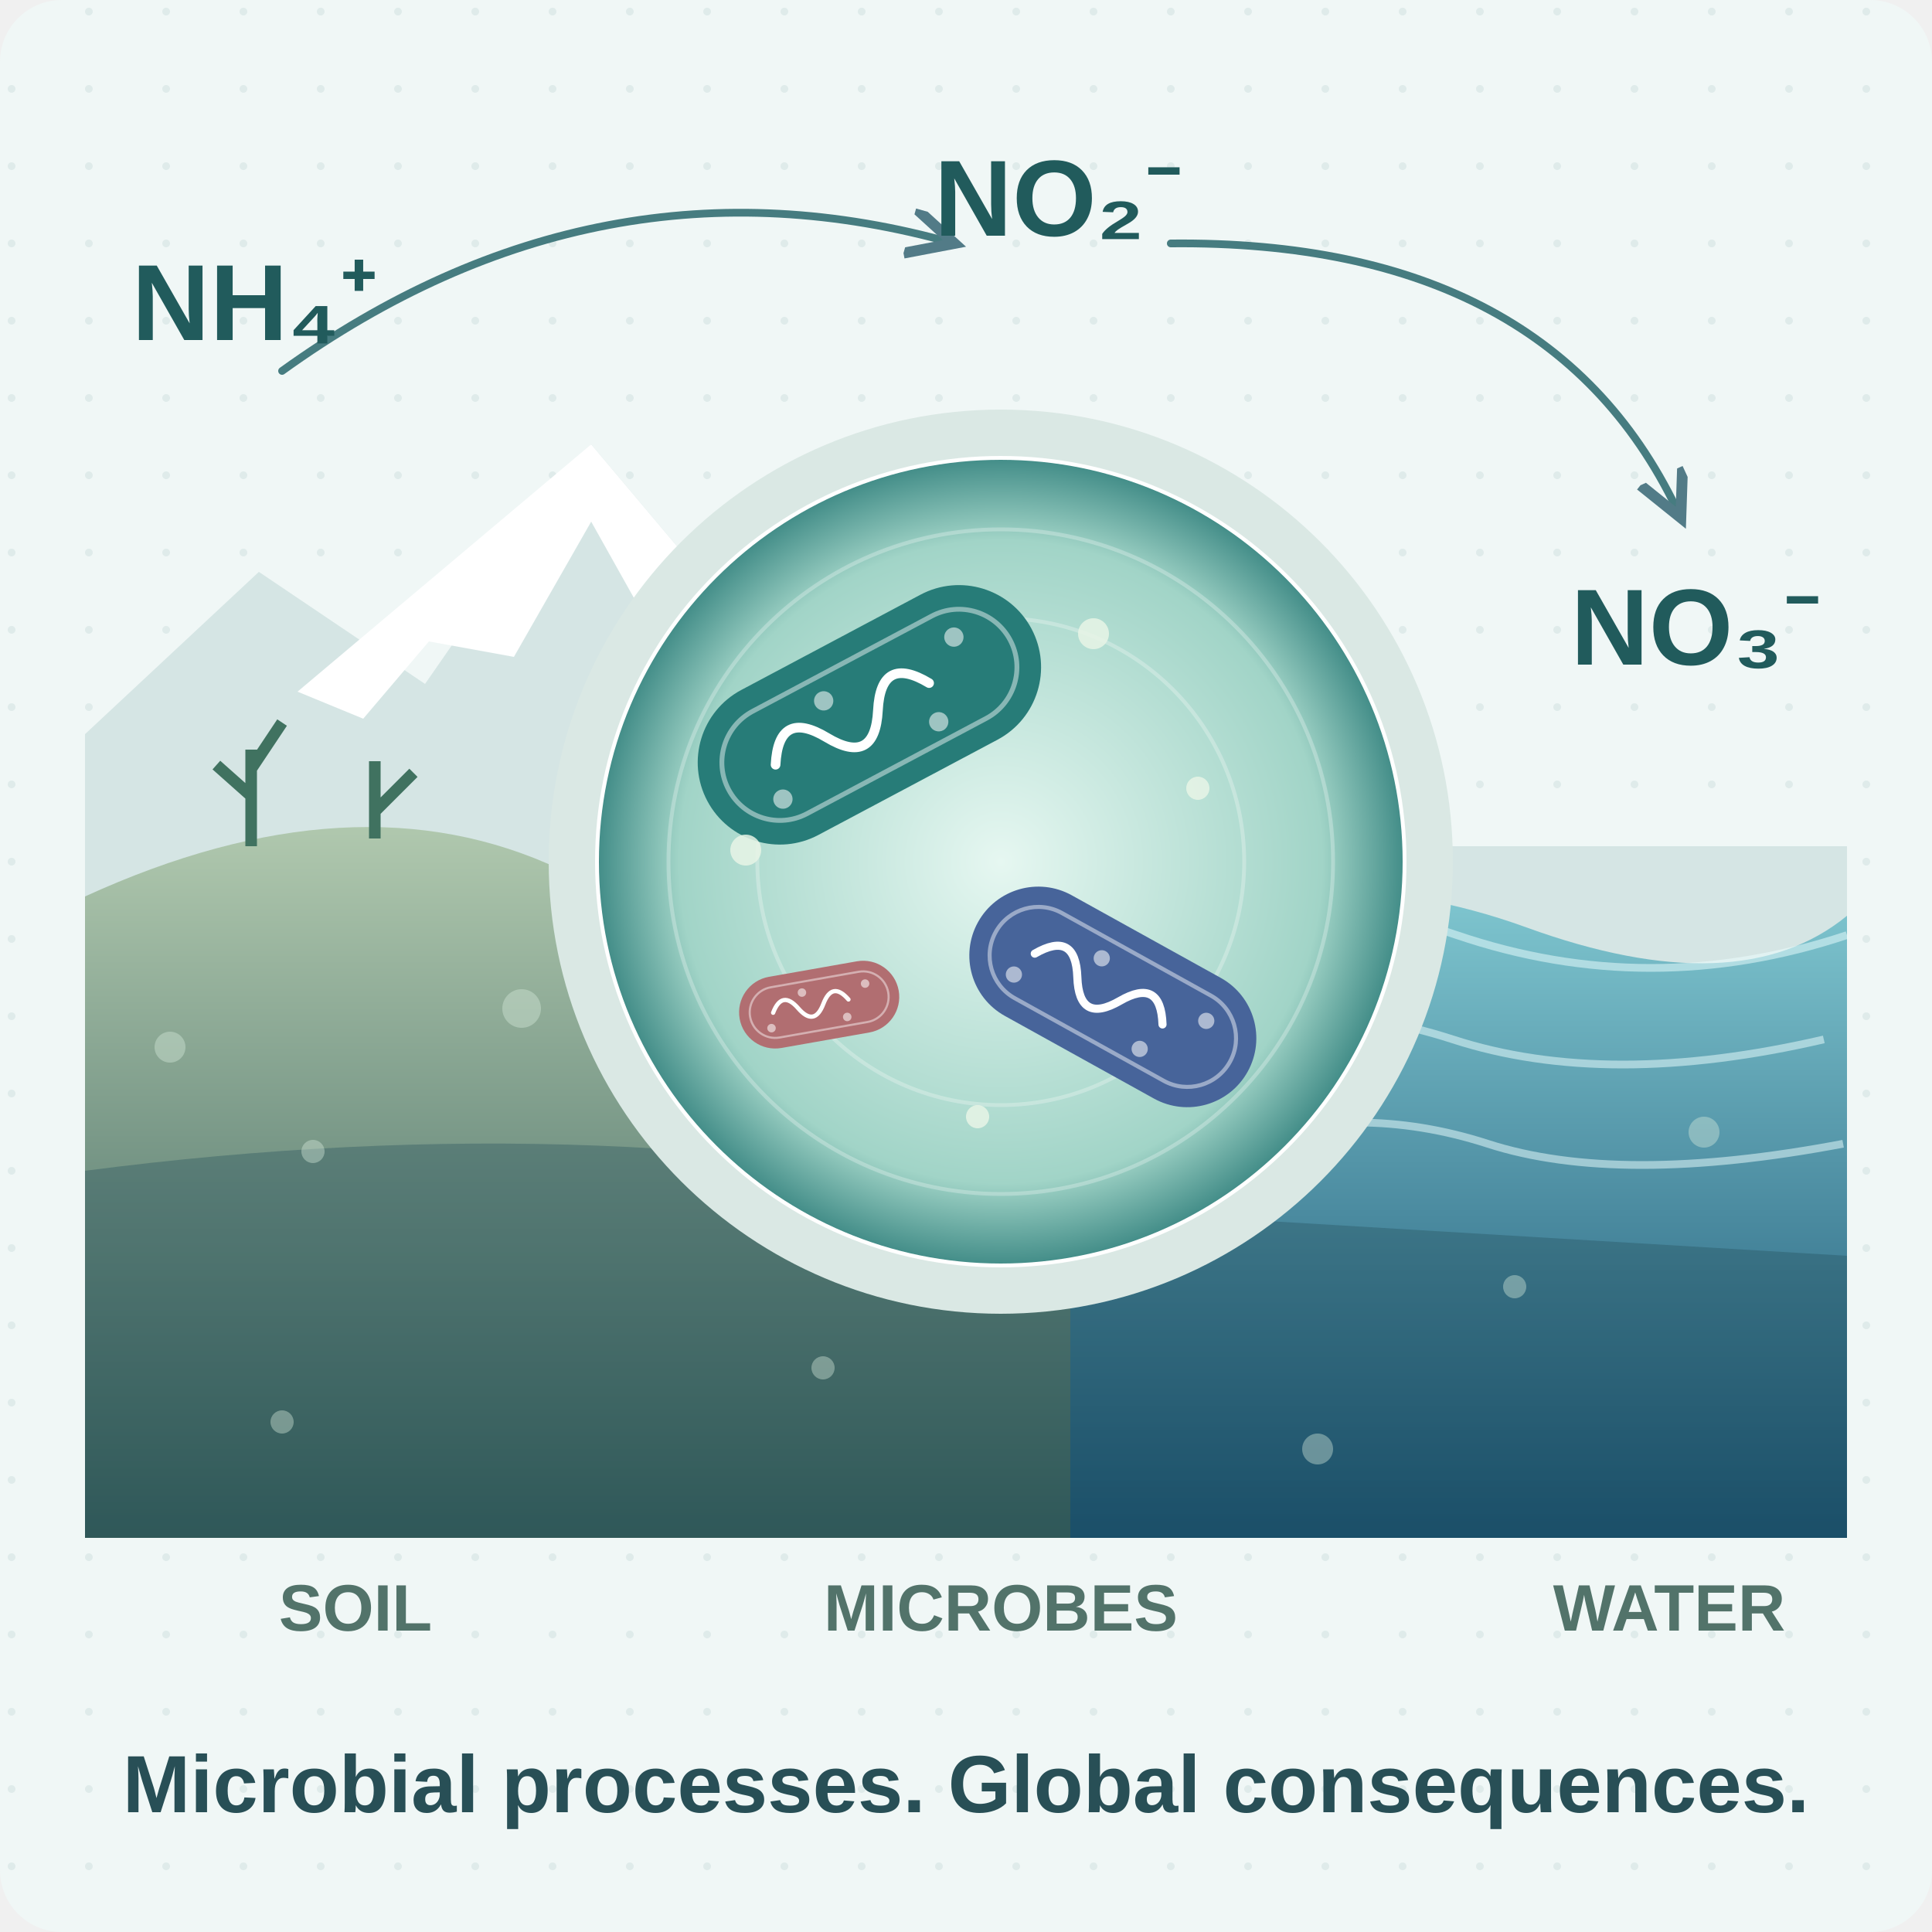
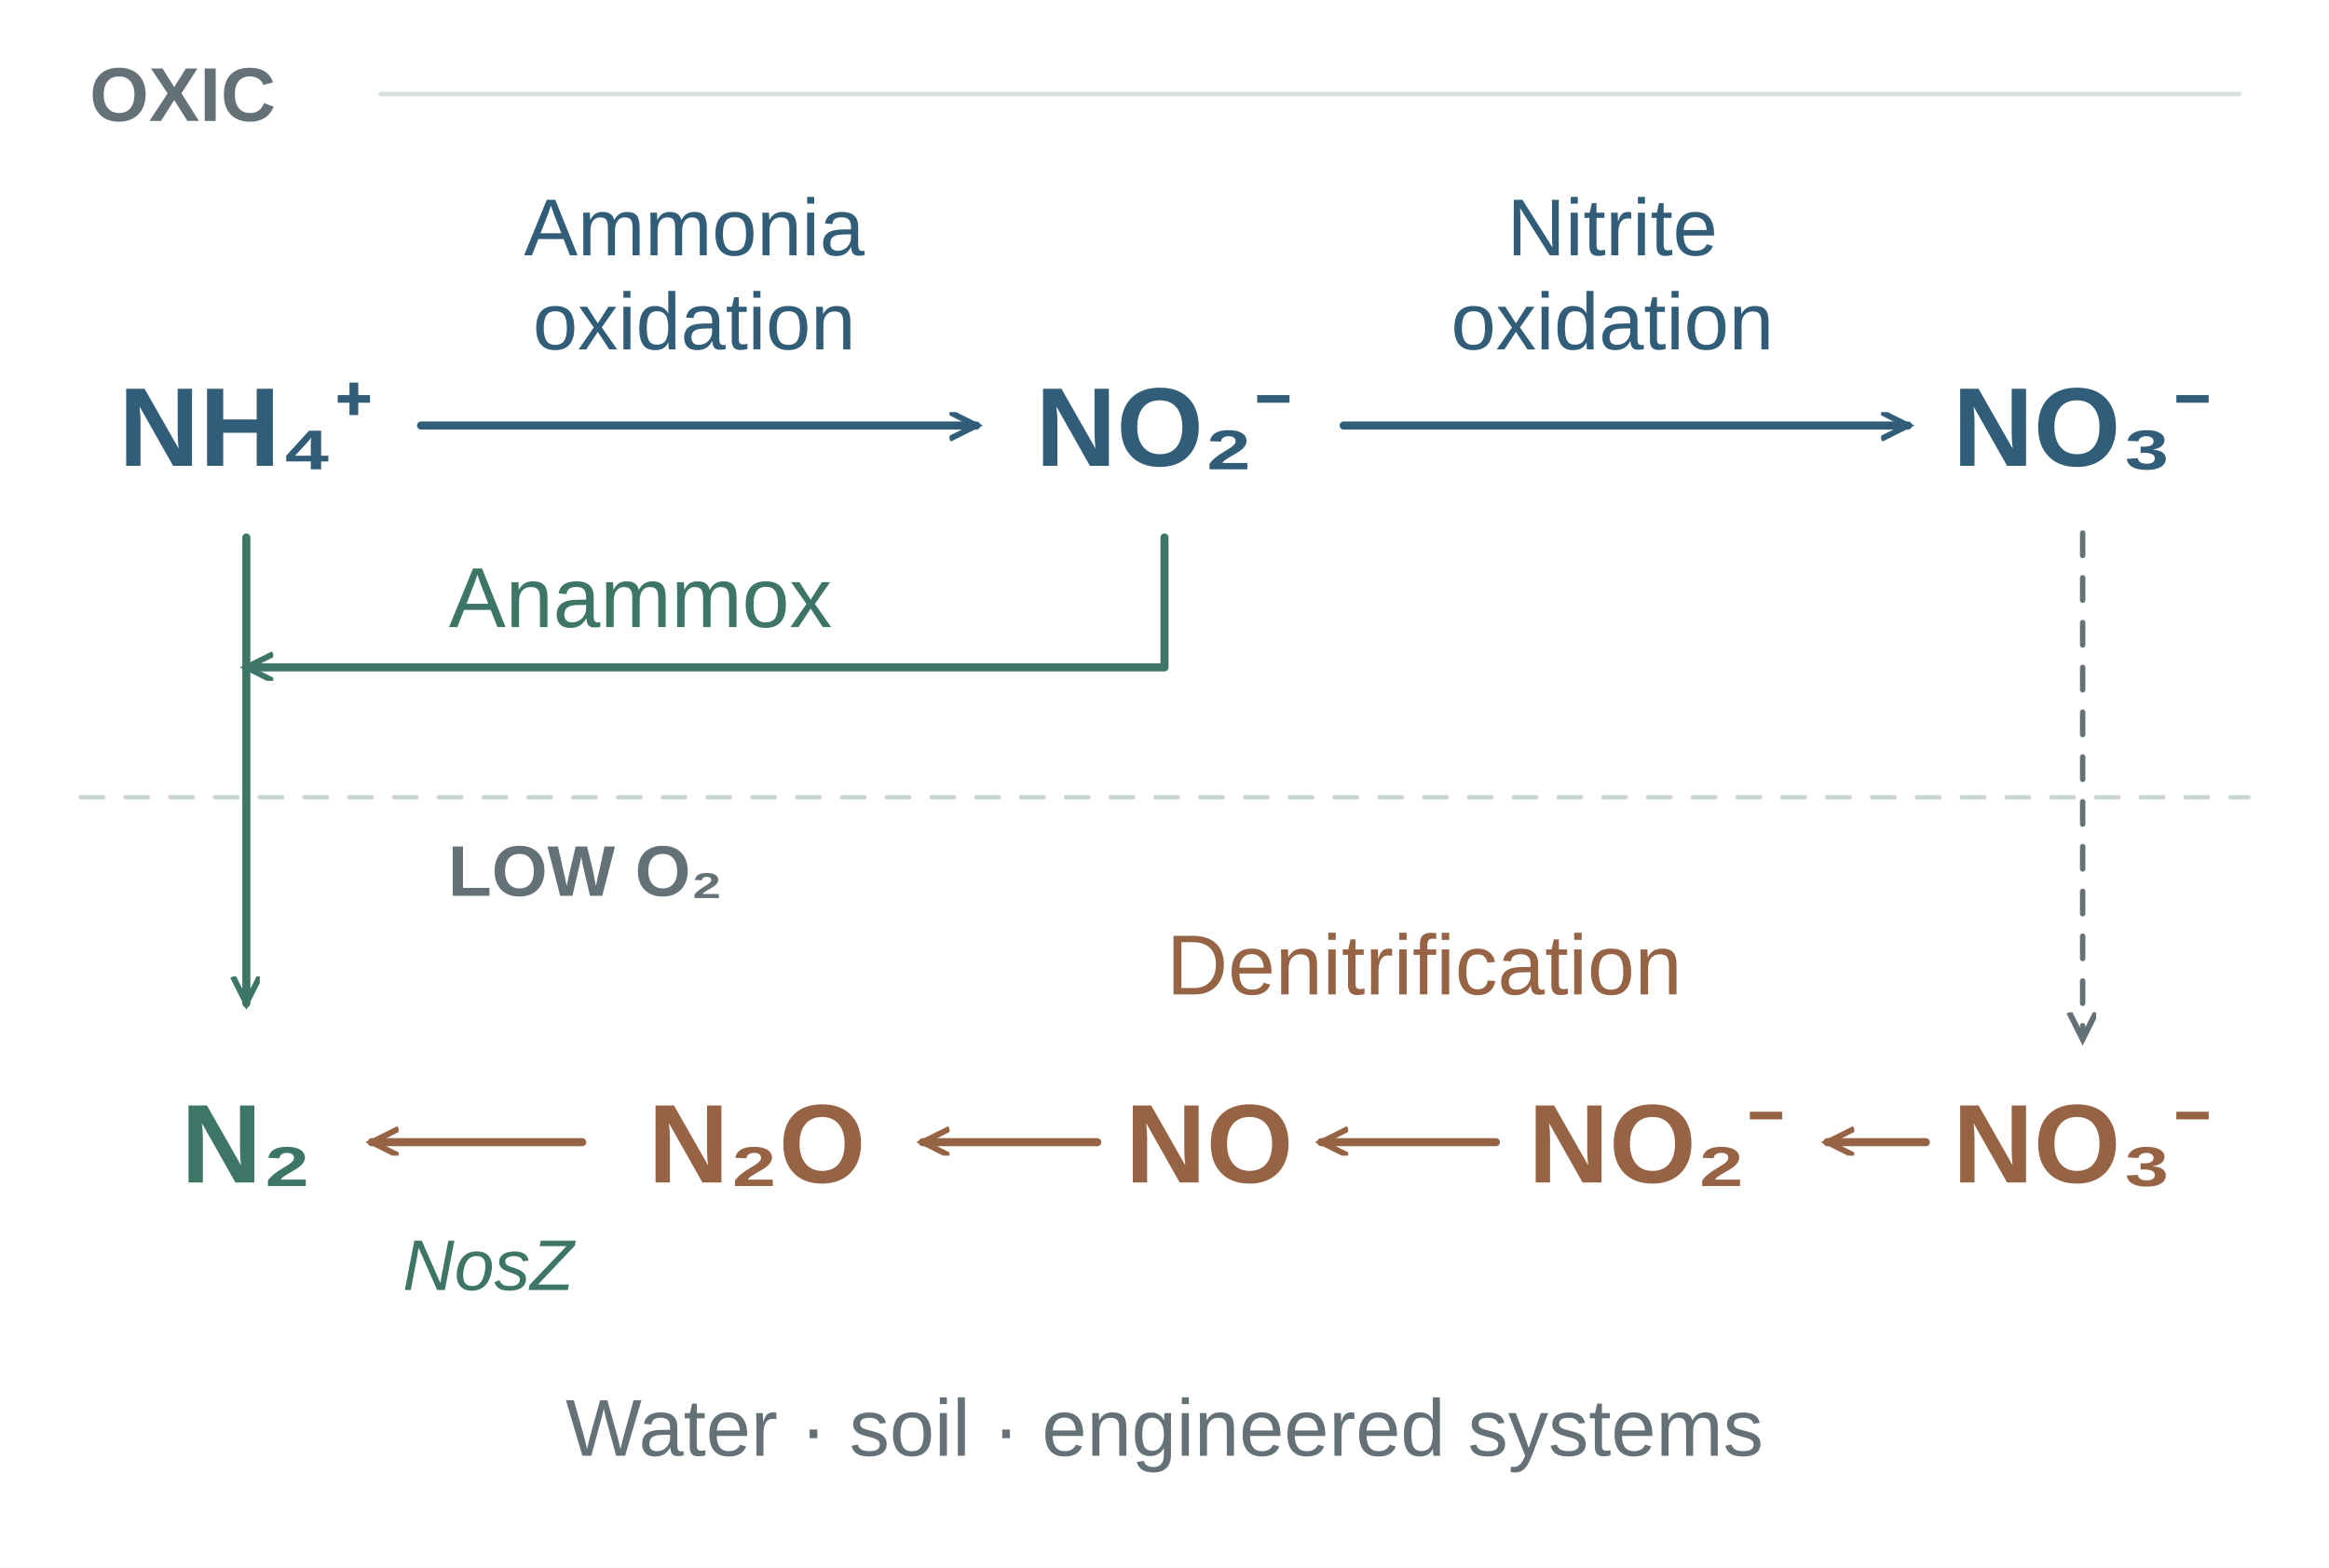
- <svg xmlns="http://www.w3.org/2000/svg" viewBox="0 0 500 500" role="img" aria-labelledby="title desc">
+ <svg xmlns="http://www.w3.org/2000/svg" viewBox="0 0 520 350" role="img" aria-labelledby="title desc">
  <defs>
-     <marker id="arrow" markerWidth="8" markerHeight="8" refX="6" refY="3" orient="auto" markerUnits="strokeWidth">
-       <path d="M0 0L6 3L0 6" fill="none" stroke="#527b87" stroke-width="1.4" />
+     <marker id="blue" markerWidth="8" markerHeight="8" refX="6" refY="3" orient="auto" markerUnits="userSpaceOnUse">
+       <path d="M0 0L6 3L0 6" fill="none" stroke="#315d78" stroke-width="1.3" />
    </marker>
-     <linearGradient id="ocean" x2="0" y2="1">
-       <stop stop-color="#80c7d0" />
-       <stop offset="1" stop-color="#164f70" />
-     </linearGradient>
-     <linearGradient id="soil" x2="0" y2="1">
-       <stop stop-color="#b0c8ae" />
-       <stop offset="1" stop-color="#355d58" />
-     </linearGradient>
-     <radialGradient id="lens">
-       <stop stop-color="#e6f7f1" />
-       <stop offset=".8" stop-color="#a1d4c7" />
-       <stop offset="1" stop-color="#448e89" />
-     </radialGradient>
-     <pattern id="dots" width="20" height="20" patternUnits="userSpaceOnUse">
-       <circle cx="3" cy="3" r="1" fill="#497b7e" opacity=".1" />
-     </pattern>
+     <marker id="green" markerWidth="8" markerHeight="8" refX="6" refY="3" orient="auto" markerUnits="userSpaceOnUse">
+       <path d="M0 0L6 3L0 6" fill="none" stroke="#3d7566" stroke-width="1.3" />
+     </marker>
+     <marker id="rust" markerWidth="8" markerHeight="8" refX="6" refY="3" orient="auto" markerUnits="userSpaceOnUse">
+       <path d="M0 0L6 3L0 6" fill="none" stroke="#976345" stroke-width="1.3" />
+     </marker>
+     <marker id="gray" markerWidth="8" markerHeight="8" refX="6" refY="3" orient="auto" markerUnits="userSpaceOnUse">
+       <path d="M0 0L6 3L0 6" fill="none" stroke="#647278" stroke-width="1.3" />
+     </marker>
  </defs>
-   <rect width="500" height="500" rx="16" fill="#f0f7f6" />
-   <rect width="500" height="500" rx="16" fill="url(#dots)" />
+   <rect width="520" height="350" fill="#fff" />
  <g font-family="Arial, Helvetica, sans-serif">
-     <path d="M22 270L22 190 67 148 110 177 153 115 201 172 244 155 284 199 315 190 350 219 478 219V396H22Z" fill="#d5e5e4" />
-     <path d="M77 179l76-64 48 57-34-12-14-25-20 35-22-4-17 20z" fill="#fff" />
-     <path d="M22 232Q92 200 145 225T245 232L301 256V398H22Z" fill="url(#soil)" />
-     <path d="M277 240Q340 220 395 240T478 237V398H277Z" fill="url(#ocean)" />
-     <path d="M22 303Q160 285 278 313L478 325V398H22Z" fill="#214d59" opacity=".35" />
-     <path d="M277 242q50-17 100 0t101 0M296 269q40-13 80 0t96 0M317 296q34-11 68 0t92 0" fill="none" stroke="#efffff" stroke-opacity=".5" stroke-width="2" />
-     <g stroke="#407260" stroke-width="3" fill="none">
-       <path d="M65 219v-25m0 12-9-8m9 1 8-12M97 217v-20m0 13 10-10M199 228v-24m0 13-12-10m12 2 8-7" />
-     </g>
-     <circle cx="44" cy="271" r="4" fill="#d7ecdd" opacity=".4" />
-     <circle cx="81" cy="298" r="3" fill="#d7ecdd" opacity=".4" />
-     <circle cx="135" cy="261" r="5" fill="#d7ecdd" opacity=".4" />
-     <circle cx="232" cy="296" r="4" fill="#d7ecdd" opacity=".4" />
-     <circle cx="213" cy="354" r="3" fill="#d7ecdd" opacity=".4" />
-     <circle cx="392" cy="333" r="3" fill="#d7ecdd" opacity=".4" />
-     <circle cx="441" cy="293" r="4" fill="#d7ecdd" opacity=".4" />
-     <circle cx="341" cy="375" r="4" fill="#d7ecdd" opacity=".4" />
-     <circle cx="73" cy="368" r="3" fill="#d7ecdd" opacity=".4" />
-     <path d="M160 276L185 239" fill="none" stroke="#477f77" stroke-width="2" stroke-linecap="round" stroke-linejoin="round" stroke-dasharray="7 7" />
-     <path d="M318 315L351 269" fill="none" stroke="#477f77" stroke-width="2" stroke-linecap="round" stroke-linejoin="round" stroke-dasharray="7 7" />
-     <circle cx="259" cy="223" r="111" fill="#fff" stroke="#dae8e4" stroke-width="12" />
-     <circle cx="259" cy="223" r="104" fill="url(#lens)" />
-     <g fill="none" stroke="#ffffff" opacity=".27">
-       <circle cx="259" cy="223" r="86" />
-       <circle cx="259" cy="223" r="63" />
-     </g>
-     <g transform="translate(225 185) rotate(-28) scale(1.25)">
-       <rect x="-38" y="-17" width="76" height="34" rx="17" fill="#277c78" />
-       <rect x="-33" y="-12" width="66" height="24" rx="12" fill="none" stroke="#fff" stroke-opacity=".45" />
-       <path d="M-22 0q6-10 12 0t12 0t12 0" fill="none" stroke="#fff" stroke-width="2" stroke-linecap="round" stroke-linejoin="round" />
-       <circle cx="-24" cy="7" r="2" fill="#fff" opacity=".55" />
-       <circle cx="23" cy="-6" r="2" fill="#fff" opacity=".55" />
-       <circle cx="12" cy="8" r="2" fill="#fff" opacity=".55" />
-       <circle cx="-7" cy="-7" r="2" fill="#fff" opacity=".55" />
-     </g>
-     <g transform="translate(288 258) rotate(29) scale(1.05)">
-       <rect x="-38" y="-17" width="76" height="34" rx="17" fill="#47649a" />
-       <rect x="-33" y="-12" width="66" height="24" rx="12" fill="none" stroke="#fff" stroke-opacity=".45" />
-       <path d="M-22 0q6-10 12 0t12 0t12 0" fill="none" stroke="#fff" stroke-width="2" stroke-linecap="round" stroke-linejoin="round" />
-       <circle cx="-24" cy="7" r="2" fill="#fff" opacity=".55" />
-       <circle cx="23" cy="-6" r="2" fill="#fff" opacity=".55" />
-       <circle cx="12" cy="8" r="2" fill="#fff" opacity=".55" />
-       <circle cx="-7" cy="-7" r="2" fill="#fff" opacity=".55" />
-     </g>
-     <g transform="translate(212 260) rotate(-10) scale(0.55)">
-       <rect x="-38" y="-17" width="76" height="34" rx="17" fill="#b16e71" />
-       <rect x="-33" y="-12" width="66" height="24" rx="12" fill="none" stroke="#fff" stroke-opacity=".45" />
-       <path d="M-22 0q6-10 12 0t12 0t12 0" fill="none" stroke="#fff" stroke-width="2" stroke-linecap="round" stroke-linejoin="round" />
-       <circle cx="-24" cy="7" r="2" fill="#fff" opacity=".55" />
-       <circle cx="23" cy="-6" r="2" fill="#fff" opacity=".55" />
-       <circle cx="12" cy="8" r="2" fill="#fff" opacity=".55" />
-       <circle cx="-7" cy="-7" r="2" fill="#fff" opacity=".55" />
-     </g>
-     <g fill="#e8f5e6" opacity=".85">
-       <circle cx="283" cy="164" r="4" />
-       <circle cx="310" cy="204" r="3" />
-       <circle cx="193" cy="220" r="4" />
-       <circle cx="253" cy="289" r="3" />
-     </g>
-     <path d="M73 96Q155 37 247 63" fill="none" stroke="#467c80" stroke-width="2" stroke-linecap="round" stroke-linejoin="round" marker-end="url(#arrow)" />
-     <path d="M303 63Q402 62 435 134" fill="none" stroke="#467c80" stroke-width="2" stroke-linecap="round" stroke-linejoin="round" marker-end="url(#arrow)" />
-     <text x="66" y="88" text-anchor="middle" fill="#215b5c" font-size="28" font-weight="600">NH₄⁺</text>
-     <text x="274" y="61" text-anchor="middle" fill="#215b5c" font-size="28" font-weight="600">NO₂⁻</text>
-     <text x="439" y="172" text-anchor="middle" fill="#215b5c" font-size="28" font-weight="600">NO₃⁻</text>
-     <text x="92" y="422" text-anchor="middle" fill="#52736a" font-size="17" font-weight="600">SOIL</text>
-     <text x="259" y="422" text-anchor="middle" fill="#52736a" font-size="17" font-weight="600">MICROBES</text>
-     <text x="432" y="422" text-anchor="middle" fill="#52736a" font-size="17" font-weight="600">WATER</text>
-     <text x="250" y="469" text-anchor="middle" fill="#284f56" font-size="21" font-weight="600">Microbial processes. Global consequences.</text>
+     <text x="20" y="27" text-anchor="start" font-size="17" fill="#647278" font-weight="600">OXIC</text>
+     <path d="M85 21H500" fill="none" stroke="#d9e0e1" stroke-width="1" stroke-linecap="round" stroke-linejoin="round" />
+     <text x="55" y="104" text-anchor="middle" font-size="25" fill="#315d78" font-weight="600">NH₄⁺</text>
+     <text x="260" y="104" text-anchor="middle" font-size="25" fill="#315d78" font-weight="600">NO₂⁻</text>
+     <text x="465" y="104" text-anchor="middle" font-size="25" fill="#315d78" font-weight="600">NO₃⁻</text>
+     <path d="M94 95H218" fill="none" stroke="#315d78" stroke-width="1.8" stroke-linecap="round" stroke-linejoin="round" marker-end="url(#blue)" />
+     <path d="M300 95H426" fill="none" stroke="#315d78" stroke-width="1.8" stroke-linecap="round" stroke-linejoin="round" marker-end="url(#blue)" />
+     <text x="155" y="57" text-anchor="middle" font-size="18" fill="#315d78">Ammonia</text>
+     <text x="155" y="78" text-anchor="middle" font-size="18" fill="#315d78">oxidation</text>
+     <text x="360" y="57" text-anchor="middle" font-size="18" fill="#315d78">Nitrite</text>
+     <text x="360" y="78" text-anchor="middle" font-size="18" fill="#315d78">oxidation</text>
+     <path d="M55 120V224" fill="none" stroke="#3d7566" stroke-width="1.8" stroke-linecap="round" stroke-linejoin="round" marker-end="url(#green)" />
+     <path d="M260 120V149H55" fill="none" stroke="#3d7566" stroke-width="1.8" stroke-linecap="round" stroke-linejoin="round" marker-end="url(#green)" />
+     <text x="143" y="140" text-anchor="middle" font-size="19" fill="#3d7566">Anammox</text>
+     <path d="M18 178H502" fill="none" stroke="#cbd5d7" stroke-width="1" stroke-linecap="round" stroke-linejoin="round" stroke-dasharray="5 5" />
+     <text x="100" y="200" text-anchor="start" font-size="16" fill="#647278" font-weight="600">LOW O₂</text>
+     <text x="318" y="222" text-anchor="middle" font-size="19" fill="#976345">Denitrification</text>
+     <text x="55" y="264" text-anchor="middle" font-size="25" fill="#3d7566" font-weight="600">N₂</text>
+     <text x="169" y="264" text-anchor="middle" font-size="25" fill="#976345" font-weight="600">N₂O</text>
+     <text x="270" y="264" text-anchor="middle" font-size="25" fill="#976345" font-weight="600">NO</text>
+     <text x="370" y="264" text-anchor="middle" font-size="25" fill="#976345" font-weight="600">NO₂⁻</text>
+     <text x="465" y="264" text-anchor="middle" font-size="25" fill="#976345" font-weight="600">NO₃⁻</text>
+     <path d="M430 255H408" fill="none" stroke="#976345" stroke-width="1.8" stroke-linecap="round" stroke-linejoin="round" marker-end="url(#rust)" />
+     <path d="M334 255H295" fill="none" stroke="#976345" stroke-width="1.8" stroke-linecap="round" stroke-linejoin="round" marker-end="url(#rust)" />
+     <path d="M245 255H206" fill="none" stroke="#976345" stroke-width="1.8" stroke-linecap="round" stroke-linejoin="round" marker-end="url(#rust)" />
+     <path d="M130 255H83" fill="none" stroke="#976345" stroke-width="1.8" stroke-linecap="round" stroke-linejoin="round" marker-end="url(#rust)" />
+     <text x="109" y="288" text-anchor="middle" font-size="16" fill="#3d7566" font-style="italic">NosZ</text>
+     <path d="M465 119V232" fill="none" stroke="#647278" stroke-width="1.2" stroke-linecap="round" stroke-linejoin="round" marker-end="url(#gray)" stroke-dasharray="5 5" />
+     <text x="260" y="325" text-anchor="middle" font-size="18" fill="#647278">Water · soil · engineered systems</text>
  </g>
</svg>
